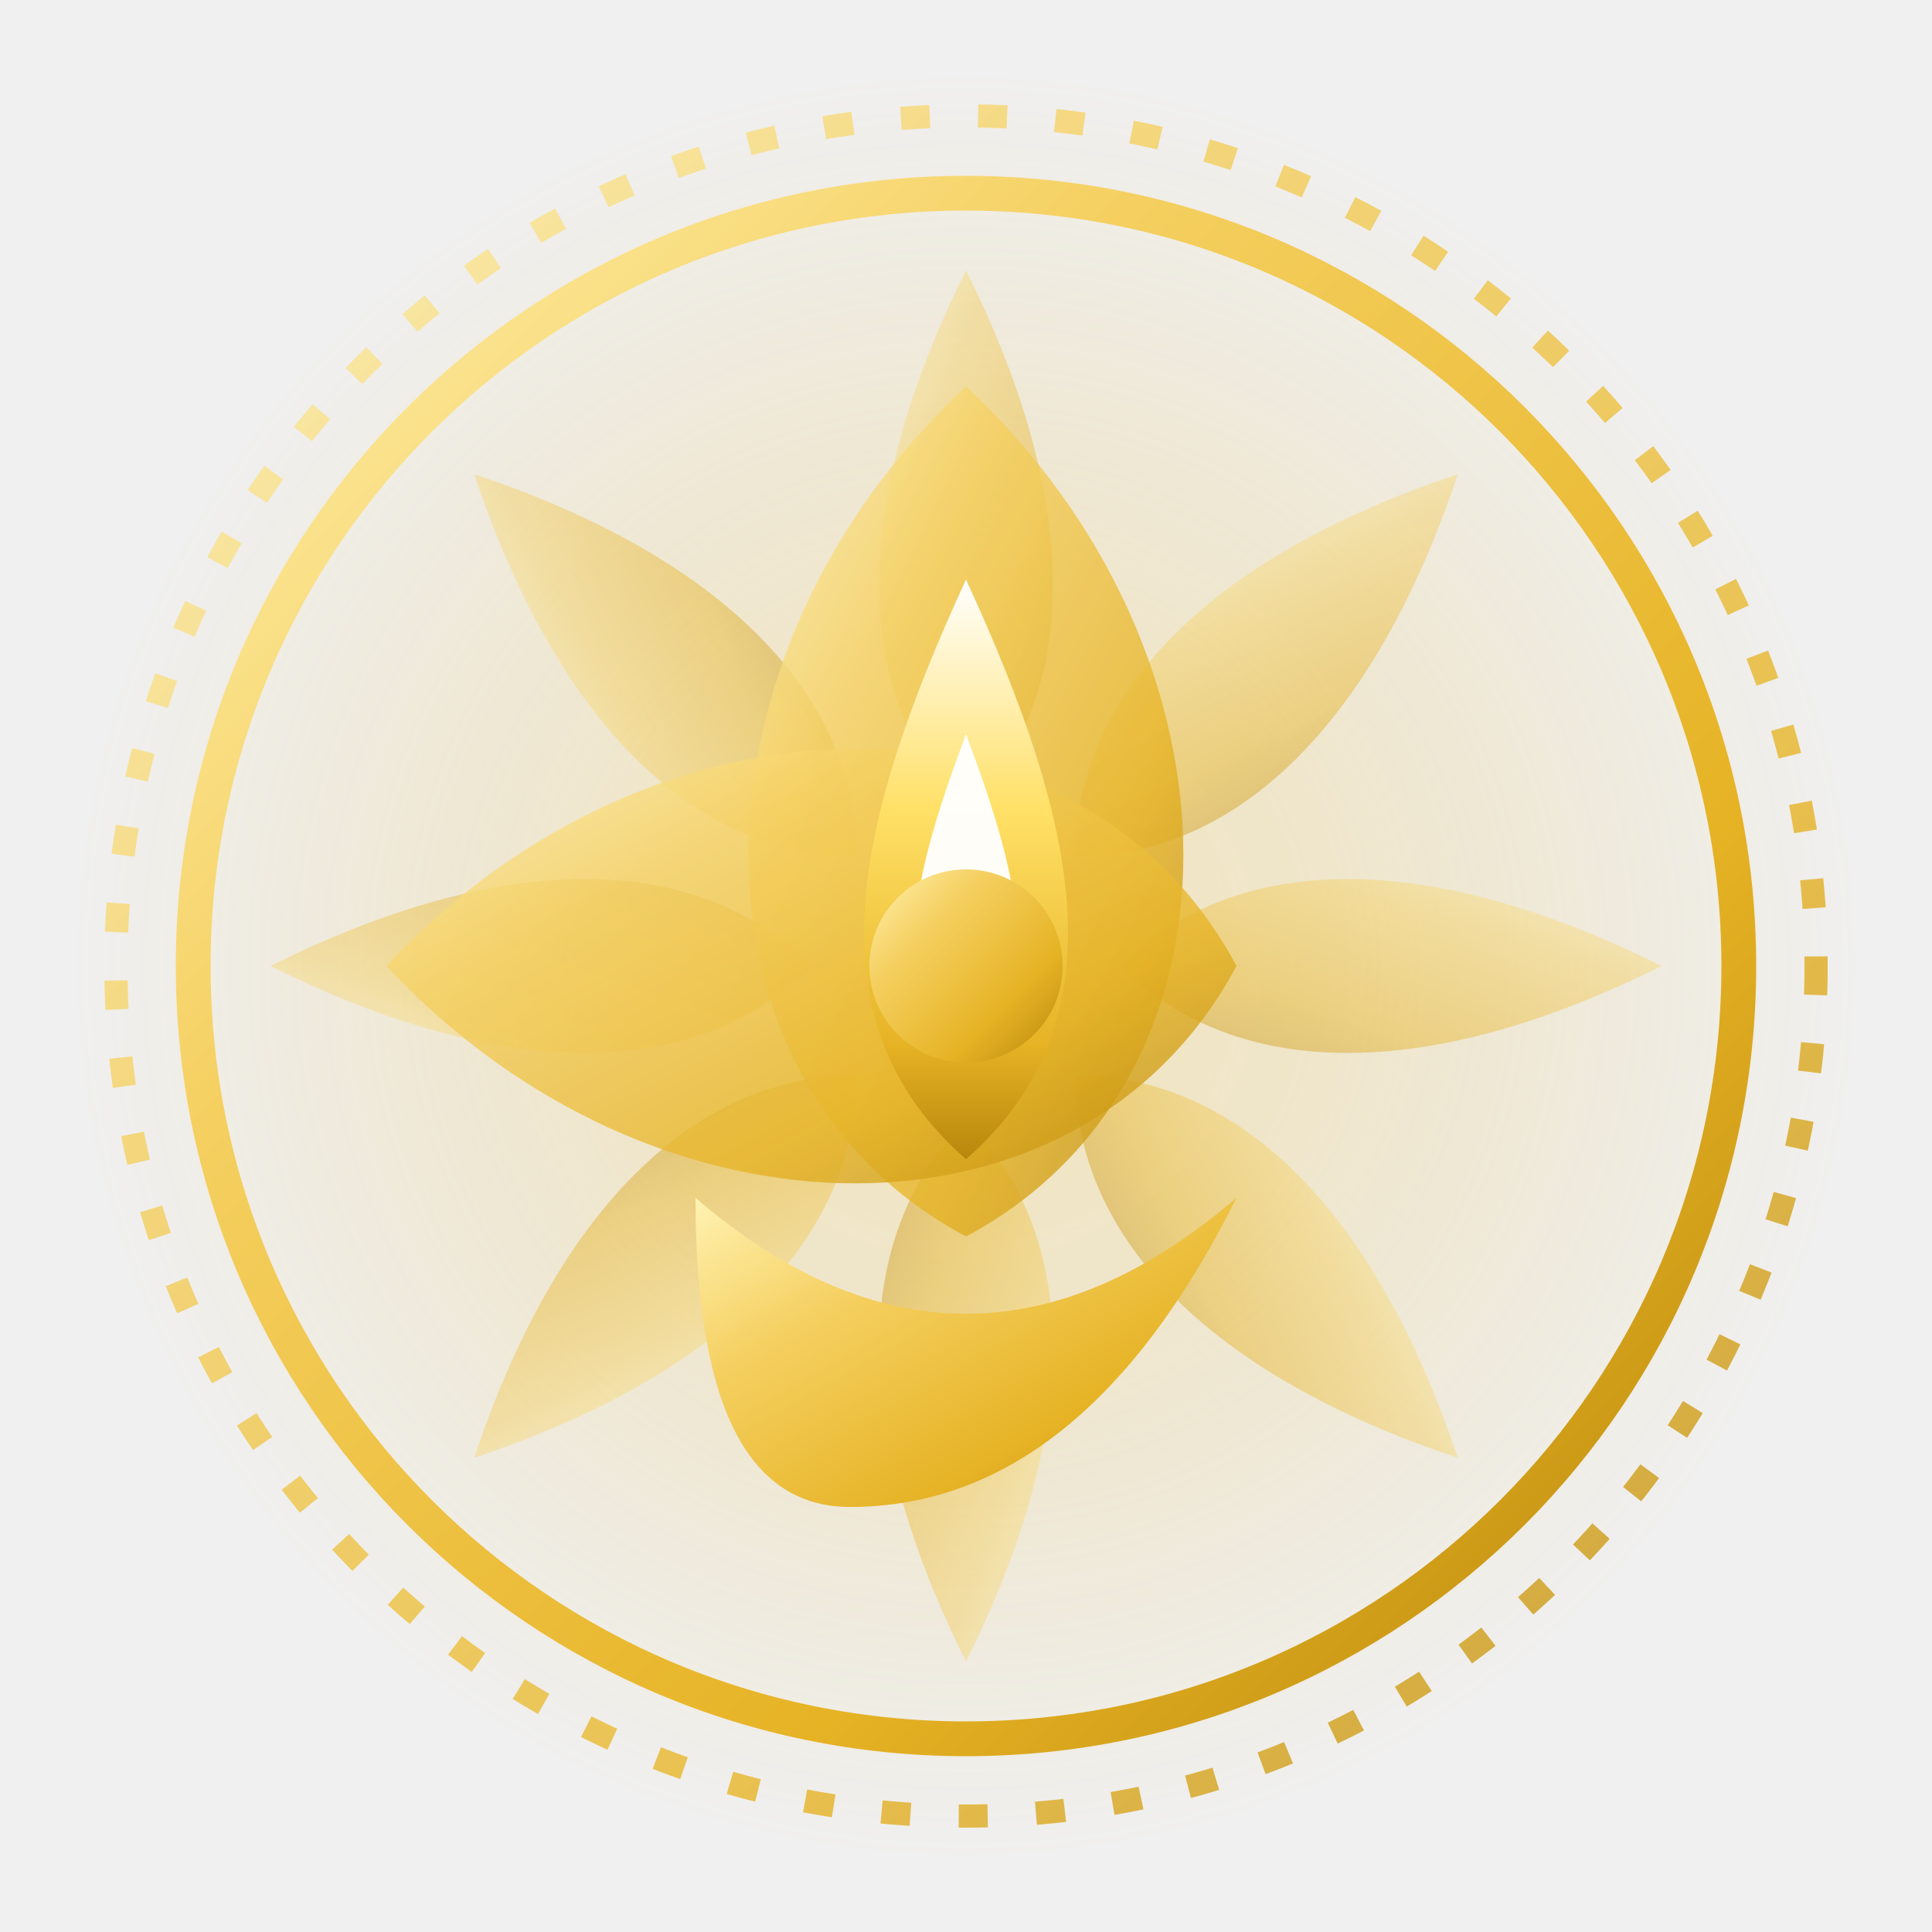
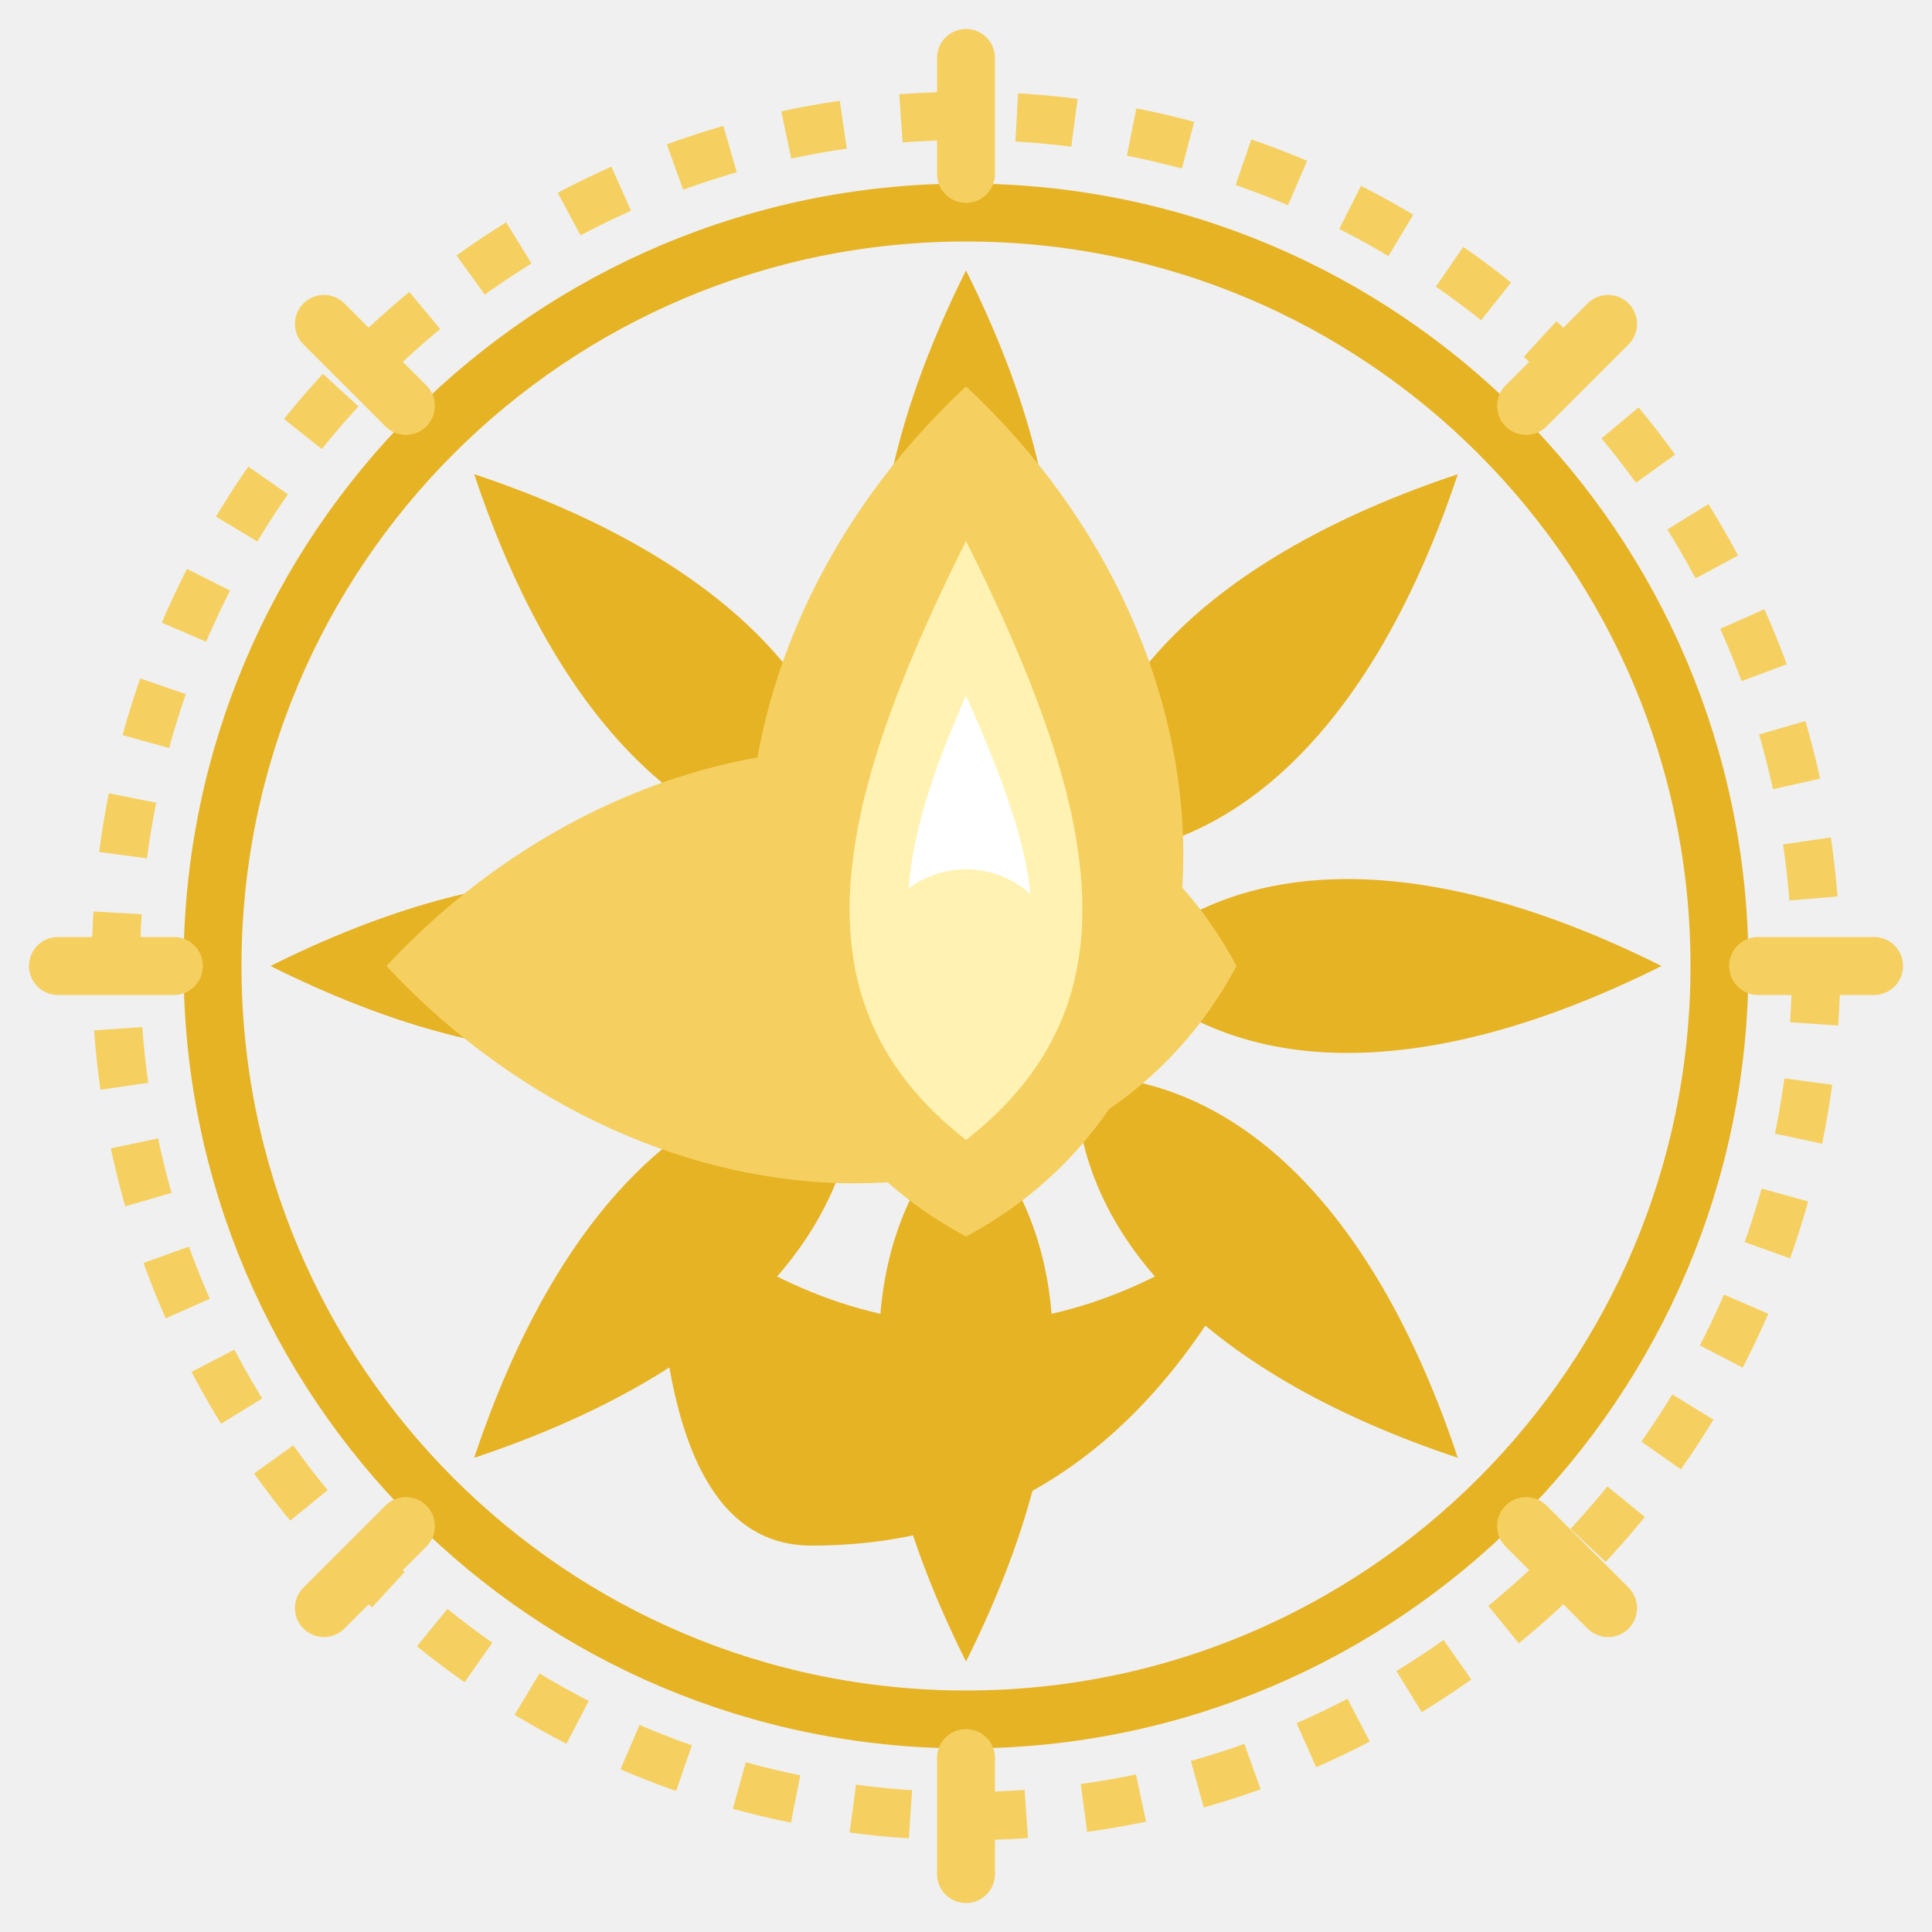
<svg xmlns="http://www.w3.org/2000/svg" width="512" height="512" viewBox="0 0 100 100" fill="none">
-   <defs>
-     <linearGradient id="pitrayaFaviconGold" x1="0%" y1="0%" x2="100%" y2="100%">
-       <stop offset="0%" stop-color="#FFF2B2" />
-       <stop offset="30%" stop-color="#F5D061" />
-       <stop offset="70%" stop-color="#E6B325" />
-       <stop offset="100%" stop-color="#B8860B" />
-     </linearGradient>
-     <linearGradient id="pitrayaFaviconFlame" x1="50%" y1="0%" x2="50%" y2="100%">
-       <stop offset="0%" stop-color="#FFFFFF" />
-       <stop offset="40%" stop-color="#FFE066" />
-       <stop offset="80%" stop-color="#E6B325" />
-       <stop offset="100%" stop-color="#B8860B" />
-     </linearGradient>
-     <radialGradient id="pitrayaFaviconHalo" cx="50%" cy="50%" r="50%">
-       <stop offset="0%" stop-color="#F5D061" stop-opacity="0.35" />
-       <stop offset="70%" stop-color="#E6B325" stop-opacity="0.1" />
-       <stop offset="100%" stop-color="#E6B325" stop-opacity="0" />
-     </radialGradient>
-   </defs>
-   <circle cx="50" cy="50" r="46" fill="url(#pitrayaFaviconHalo)" />
-   <circle cx="50" cy="50" r="44" stroke="url(#pitrayaFaviconGold)" stroke-width="1.2" stroke-dasharray="1.5 2.5" opacity="0.8" />
-   <circle cx="50" cy="50" r="40" stroke="url(#pitrayaFaviconGold)" stroke-width="1.8" />
-   <line x1="50" y1="5" x2="50" y2="10" stroke="url(#pitrayaFaviconGold)" stroke-width="2" stroke-linecap="round" />
-   <line x1="50" y1="5" x2="50" y2="10" stroke="url(#pitrayaFaviconGold)" stroke-width="2" stroke-linecap="round" transform="rotate(45 50 50)" />
-   <line x1="50" y1="5" x2="50" y2="10" stroke="url(#pitrayaFaviconGold)" stroke-width="2" stroke-linecap="round" transform="rotate(90 50 50)" />
-   <line x1="50" y1="5" x2="50" y2="10" stroke="url(#pitrayaFaviconGold)" stroke-width="2" stroke-linecap="round" transform="rotate(135 50 50)" />
-   <line x1="50" y1="5" x2="50" y2="10" stroke="url(#pitrayaFaviconGold)" stroke-width="2" stroke-linecap="round" transform="rotate(180 50 50)" />
-   <line x1="50" y1="5" x2="50" y2="10" stroke="url(#pitrayaFaviconGold)" stroke-width="2" stroke-linecap="round" transform="rotate(225 50 50)" />
-   <line x1="50" y1="5" x2="50" y2="10" stroke="url(#pitrayaFaviconGold)" stroke-width="2" stroke-linecap="round" transform="rotate(270 50 50)" />
-   <line x1="50" y1="5" x2="50" y2="10" stroke="url(#pitrayaFaviconGold)" stroke-width="2" stroke-linecap="round" transform="rotate(315 50 50)" />
-   <path d="M 50 14 C 44 26, 44 36, 50 42 C 56 36, 56 26, 50 14 Z" fill="url(#pitrayaFaviconGold)" opacity="0.45" />
-   <path d="M 50 14 C 44 26, 44 36, 50 42 C 56 36, 56 26, 50 14 Z" fill="url(#pitrayaFaviconGold)" opacity="0.45" transform="rotate(45 50 50)" />
-   <path d="M 50 14 C 44 26, 44 36, 50 42 C 56 36, 56 26, 50 14 Z" fill="url(#pitrayaFaviconGold)" opacity="0.45" transform="rotate(90 50 50)" />
-   <path d="M 50 14 C 44 26, 44 36, 50 42 C 56 36, 56 26, 50 14 Z" fill="url(#pitrayaFaviconGold)" opacity="0.45" transform="rotate(135 50 50)" />
-   <path d="M 50 14 C 44 26, 44 36, 50 42 C 56 36, 56 26, 50 14 Z" fill="url(#pitrayaFaviconGold)" opacity="0.45" transform="rotate(180 50 50)" />
-   <path d="M 50 14 C 44 26, 44 36, 50 42 C 56 36, 56 26, 50 14 Z" fill="url(#pitrayaFaviconGold)" opacity="0.45" transform="rotate(225 50 50)" />
-   <path d="M 50 14 C 44 26, 44 36, 50 42 C 56 36, 56 26, 50 14 Z" fill="url(#pitrayaFaviconGold)" opacity="0.45" transform="rotate(270 50 50)" />
-   <path d="M 50 14 C 44 26, 44 36, 50 42 C 56 36, 56 26, 50 14 Z" fill="url(#pitrayaFaviconGold)" opacity="0.45" transform="rotate(315 50 50)" />
-   <path d="M 50 20 C 35 34, 35 56, 50 64 C 65 56, 65 34, 50 20 Z" fill="url(#pitrayaFaviconGold)" opacity="0.8" />
-   <path d="M 20 50 C 34 35, 56 35, 64 50 C 56 65, 34 65, 20 50 Z" fill="url(#pitrayaFaviconGold)" opacity="0.8" />
-   <path d="M 36 62 Q 50 74 64 62 Q 56 78 44 78 Q 36 78 36 62 Z" fill="url(#pitrayaFaviconGold)" />
-   <path d="M 50 30 C 44 43, 42 53, 50 60 C 58 53, 56 43, 50 30 Z" fill="url(#pitrayaFaviconFlame)" />
-   <path d="M 50 38 C 47 46, 46 51, 50 55 C 54 51, 53 46, 50 38 Z" fill="#FFFFFF" opacity="0.95" />
-   <circle cx="50" cy="50" r="5" fill="url(#pitrayaFaviconGold)" />
+   <circle cx="50" cy="50" r="44" stroke="#F5D061" stroke-width="2.5" stroke-dasharray="3 3" />
+   <circle cx="50" cy="50" r="39" stroke="#E6B325" stroke-width="3" />
+   <line x1="50" y1="3" x2="50" y2="9" stroke="#F5D061" stroke-width="3" stroke-linecap="round" />
+   <line x1="50" y1="3" x2="50" y2="9" stroke="#F5D061" stroke-width="3" stroke-linecap="round" transform="rotate(45 50 50)" />
+   <line x1="50" y1="3" x2="50" y2="9" stroke="#F5D061" stroke-width="3" stroke-linecap="round" transform="rotate(90 50 50)" />
+   <line x1="50" y1="3" x2="50" y2="9" stroke="#F5D061" stroke-width="3" stroke-linecap="round" transform="rotate(135 50 50)" />
+   <line x1="50" y1="3" x2="50" y2="9" stroke="#F5D061" stroke-width="3" stroke-linecap="round" transform="rotate(180 50 50)" />
+   <line x1="50" y1="3" x2="50" y2="9" stroke="#F5D061" stroke-width="3" stroke-linecap="round" transform="rotate(225 50 50)" />
+   <line x1="50" y1="3" x2="50" y2="9" stroke="#F5D061" stroke-width="3" stroke-linecap="round" transform="rotate(270 50 50)" />
+   <line x1="50" y1="3" x2="50" y2="9" stroke="#F5D061" stroke-width="3" stroke-linecap="round" transform="rotate(315 50 50)" />
+   <path d="M 50 14 C 44 26, 44 36, 50 42 C 56 36, 56 26, 50 14 Z" fill="#E6B325" />
+   <path d="M 50 14 C 44 26, 44 36, 50 42 C 56 36, 56 26, 50 14 Z" fill="#E6B325" transform="rotate(45 50 50)" />
+   <path d="M 50 14 C 44 26, 44 36, 50 42 C 56 36, 56 26, 50 14 Z" fill="#E6B325" transform="rotate(90 50 50)" />
+   <path d="M 50 14 C 44 26, 44 36, 50 42 C 56 36, 56 26, 50 14 Z" fill="#E6B325" transform="rotate(135 50 50)" />
+   <path d="M 50 14 C 44 26, 44 36, 50 42 C 56 36, 56 26, 50 14 Z" fill="#E6B325" transform="rotate(180 50 50)" />
+   <path d="M 50 14 C 44 26, 44 36, 50 42 C 56 36, 56 26, 50 14 Z" fill="#E6B325" transform="rotate(225 50 50)" />
+   <path d="M 50 14 C 44 26, 44 36, 50 42 C 56 36, 56 26, 50 14 Z" fill="#E6B325" transform="rotate(270 50 50)" />
+   <path d="M 50 14 C 44 26, 44 36, 50 42 C 56 36, 56 26, 50 14 Z" fill="#E6B325" transform="rotate(315 50 50)" />
+   <path d="M 50 20 C 35 34, 35 56, 50 64 C 65 56, 65 34, 50 20 Z" fill="#F5D061" />
+   <path d="M 20 50 C 34 35, 56 35, 64 50 C 56 65, 34 65, 20 50 Z" fill="#F5D061" />
+   <path d="M 34 62 Q 50 75 66 62 Q 58 80 42 80 Q 34 80 34 62 Z" fill="#E6B325" />
+   <path d="M 50 28 C 43 42, 41 52, 50 59 C 59 52, 57 42, 50 28 Z" fill="#FFF2B2" />
+   <path d="M 50 36 C 46 45, 46 50, 50 54 C 55 50, 54 45, 50 36 Z" fill="#FFFFFF" />
+   <circle cx="50" cy="50" r="5" fill="#FFF2B2" />
</svg>
